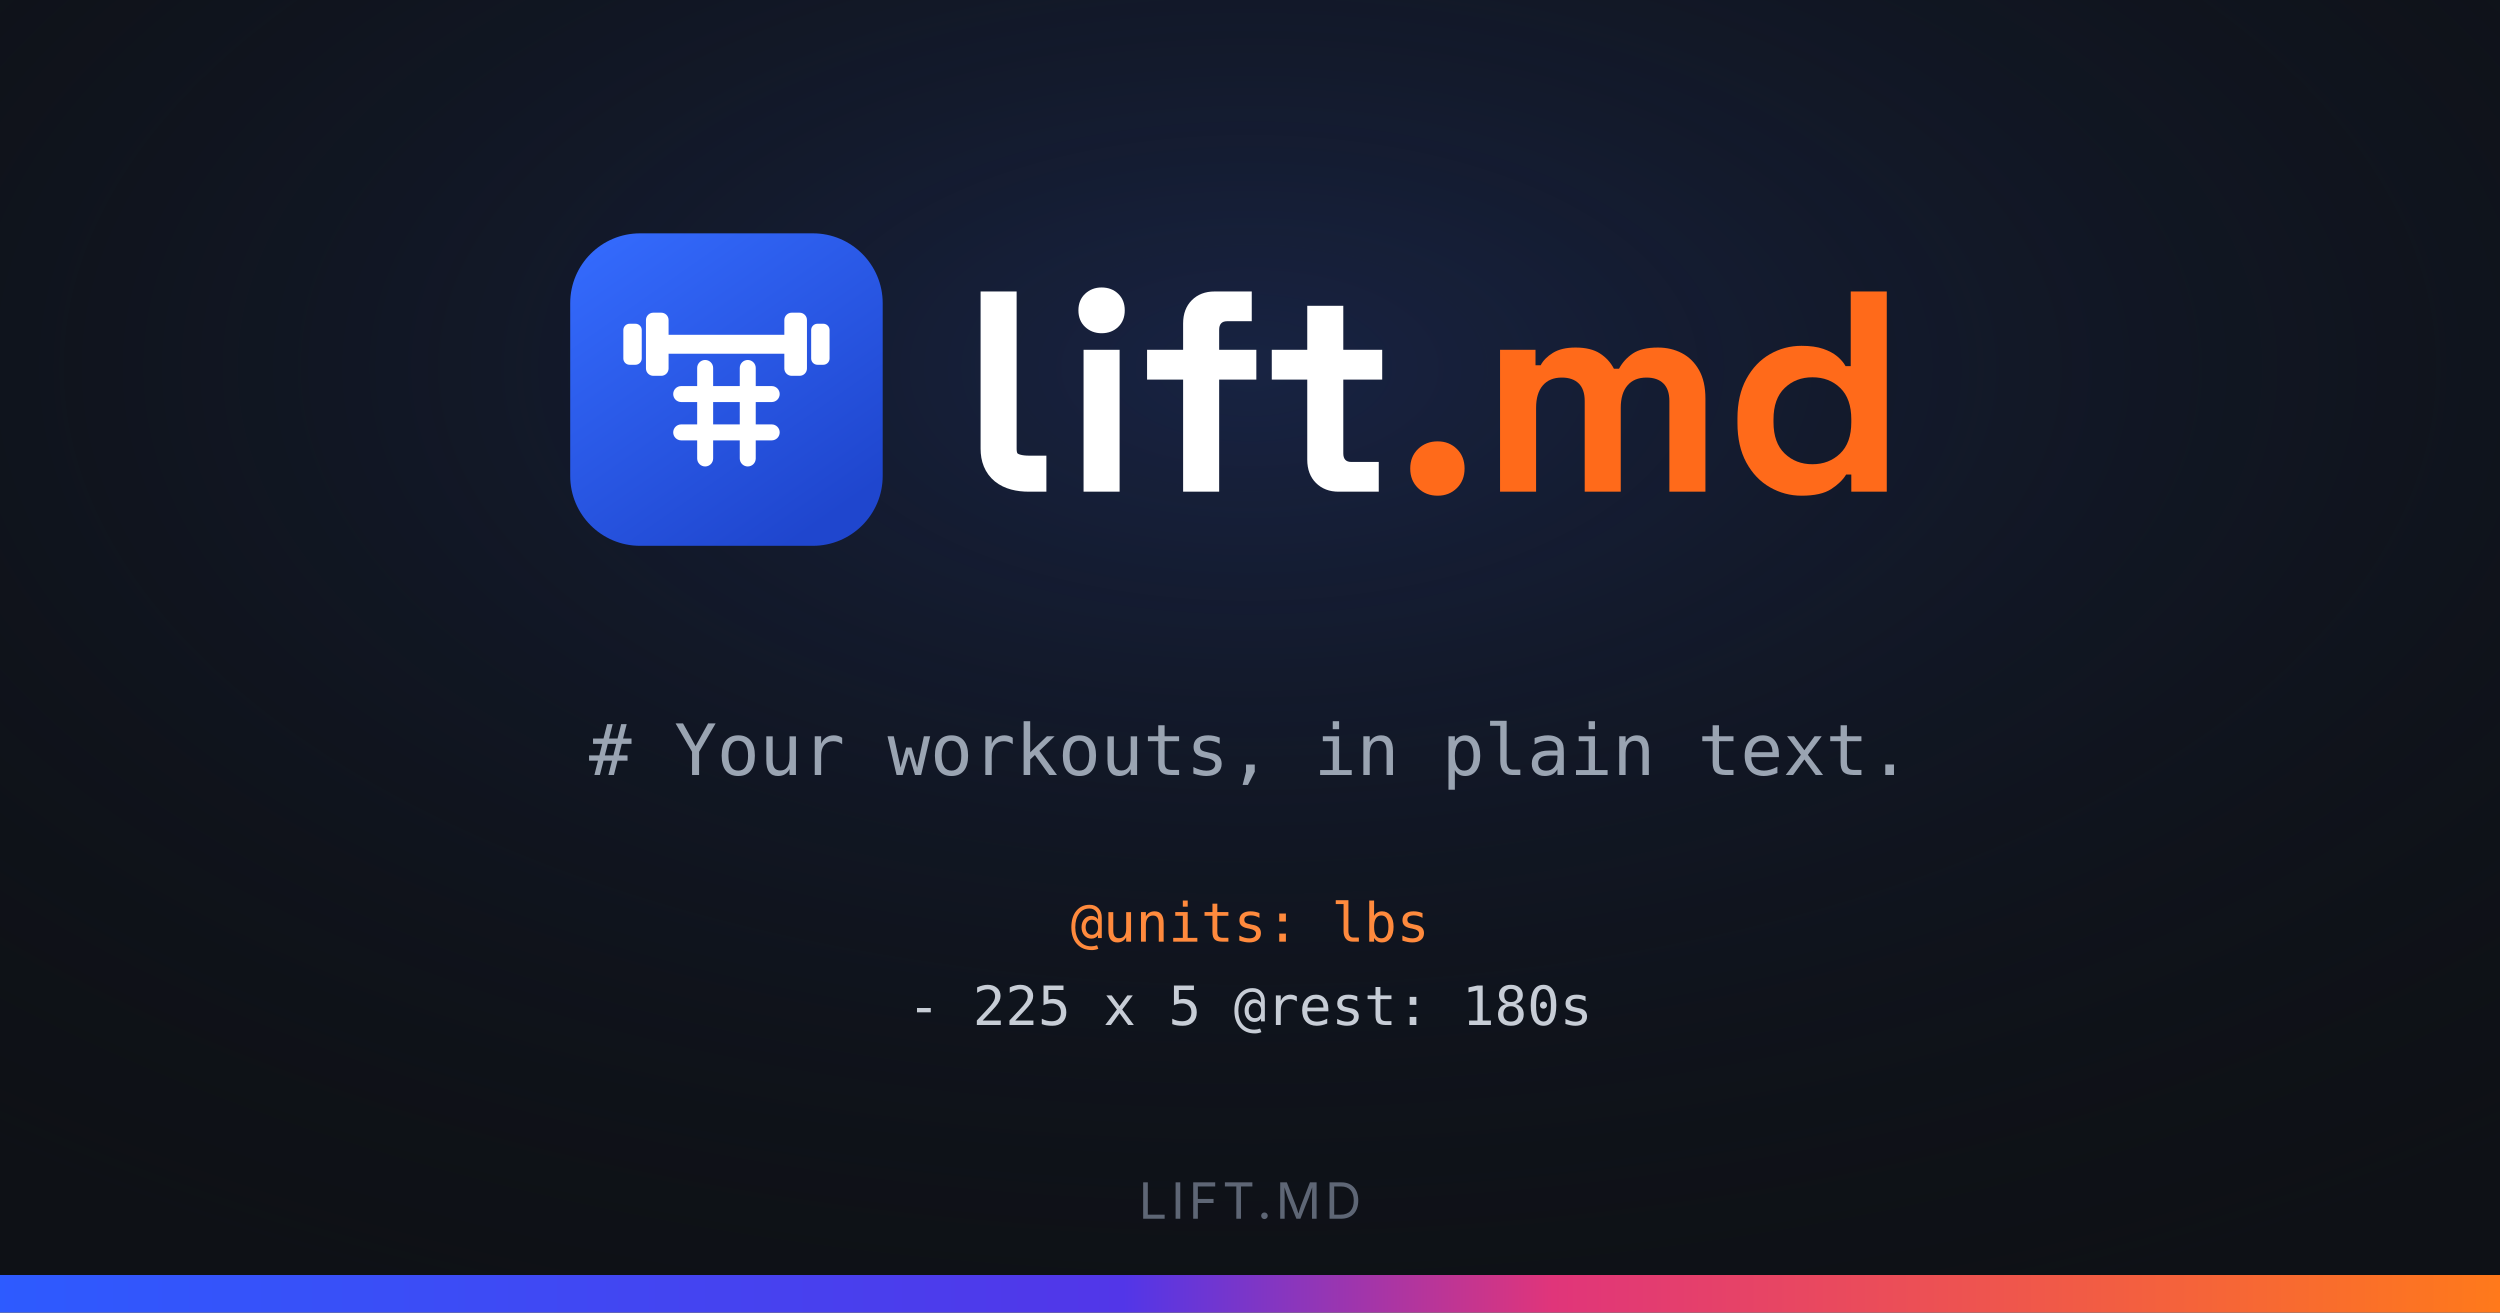
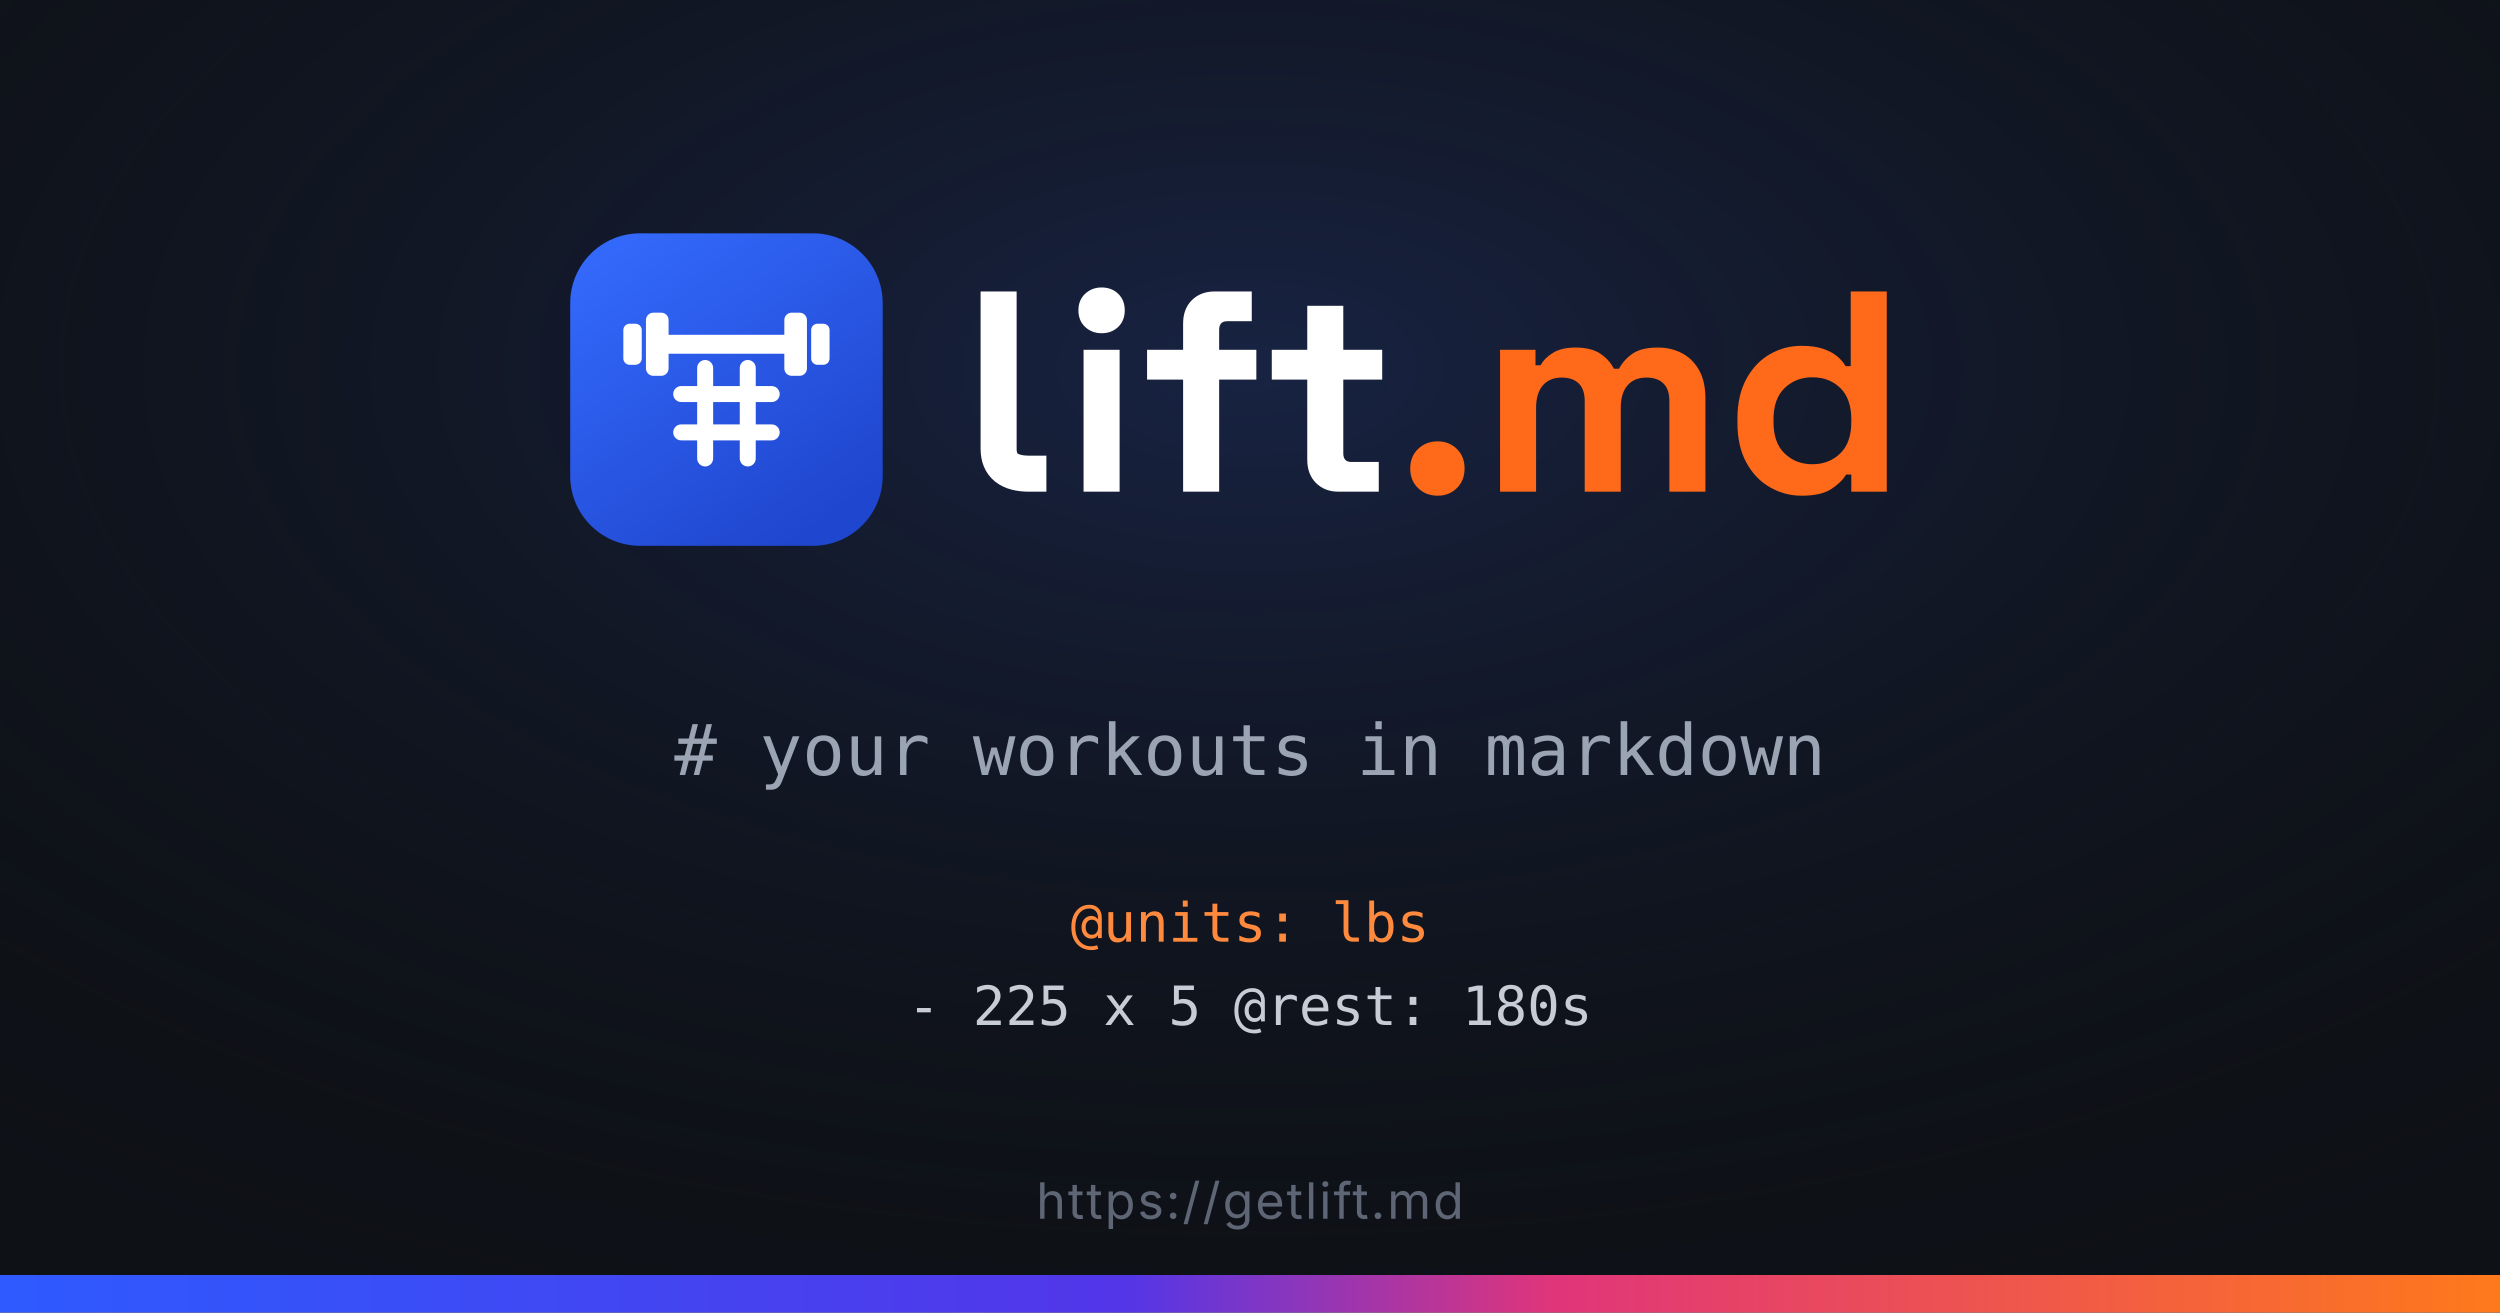
<svg xmlns="http://www.w3.org/2000/svg" width="1200" height="630" viewBox="0 0 1200 630">
  <defs>
    <radialGradient id="glow" cx="0.5" cy="0.28" r="0.8">
      <stop offset="0" stop-color="#22356F" stop-opacity="0.5" />
      <stop offset="1" stop-color="#0E1116" stop-opacity="0" />
    </radialGradient>
    <linearGradient id="foot" x1="0" y1="0" x2="1" y2="0">
      <stop offset="0" stop-color="#2D5BFF" />
      <stop offset="0.45" stop-color="#5236E8" />
      <stop offset="0.62" stop-color="#E0357A" />
      <stop offset="1" stop-color="#FF7A1A" />
    </linearGradient>
  </defs>
  <rect width="1200" height="630" fill="#0E1116" />
  <rect width="1200" height="630" fill="url(#glow)" />
  <g transform="translate(273.7,112)">
    <g transform="translate(0,0) scale(0.14648)">
      <defs>
        <linearGradient id="ticonbluesvg" x1="0" y1="0" x2="0.7" y2="1">
          <stop offset="0" stop-color="#356CFF" />
          <stop offset="1" stop-color="#1F46CE" />
        </linearGradient>
      </defs>
      <rect width="1024" height="1024" rx="229" fill="url(#ticonbluesvg)" />
      <rect x="286.15" y="332.46" width="451.71" height="62.07" rx="17.24" fill="#FFFFFF" />
      <rect x="248.22" y="260.04" width="74.14" height="206.89" rx="24.14" fill="#FFFFFF" />
      <rect x="174.08" y="296.25" width="60.34" height="134.48" rx="20.69" fill="#FFFFFF" />
      <rect x="701.65" y="260.04" width="74.14" height="206.89" rx="24.14" fill="#FFFFFF" />
      <rect x="789.58" y="296.25" width="60.34" height="134.48" rx="20.69" fill="#FFFFFF" />
      <rect x="416.04" y="415.00" width="52.34" height="348.95" rx="26.17" fill="#FFFFFF" />
      <rect x="555.62" y="415.00" width="52.34" height="348.95" rx="26.17" fill="#FFFFFF" />
      <rect x="337.52" y="500.50" width="348.95" height="52.34" rx="26.17" fill="#FFFFFF" />
      <rect x="337.52" y="626.12" width="348.95" height="52.34" rx="26.17" fill="#FFFFFF" />
    </g>
    <g transform="translate(186.0,15.0) scale(0.6865)">
      <g transform="translate(2.0,158.8) scale(0.2,-0.2)">
        <path d="M133 700 L133 150 Q133 63 240 63 L300 63" fill="none" stroke="#FFFFFF" stroke-width="126" stroke-linecap="butt" />
      </g>
      <g transform="translate(74.000,158.800) scale(0.2,-0.2)" fill="#FFFFFF">
        <path d="M70 0V496H196V0ZM133 554Q99 554 75.5 576.0Q52 598 52 634Q52 670 75.5 692.0Q99 714 133 714Q168 714 191.0 692.0Q214 670 214 634Q214 598 191.0 576.0Q168 554 133 554Z" />
      </g>
      <g transform="translate(127.200,158.800) scale(0.2,-0.2)" fill="#FFFFFF">
        <path d="M152 0V392H26V496H152V588Q152 639 182.5 669.5Q213 700 262 700H392V596H306Q278 596 278 566V496H408V392H278V0Z" />
      </g>
      <g transform="translate(214.400,158.800) scale(0.2,-0.2)" fill="#FFFFFF">
        <path d="M260 0Q211 0 180.5 30.5Q150 61 150 112V392H26V496H150V650H276V496H412V392H276V134Q276 104 304 104H400V0Z" />
      </g>
      <g transform="translate(305.600,158.800) scale(0.2,-0.2)" fill="#FF6A1A">
        <path d="M150 -14Q109 -14 81.5 12.5Q54 39 54 81Q54 123 81.5 149.5Q109 176 150 176Q190 176 217.0 149.5Q244 123 244 81Q244 39 217.0 12.5Q190 -14 150 -14Z" />
      </g>
      <g transform="translate(365.200,158.800) scale(0.2,-0.2)" fill="#FF6A1A">
        <path d="M70 0V496H194V442H212Q225 467 255.0 485.5Q285 504 334 504Q387 504 419.0 483.5Q451 463 468 430H486Q503 462 534.0 483.0Q565 504 622 504Q668 504 705.5 484.5Q743 465 765.5 425.5Q788 386 788 326V0H662V317Q662 358 641.0 378.5Q620 399 582 399Q539 399 515.5 371.5Q492 344 492 293V0H366V317Q366 358 345.0 378.5Q324 399 286 399Q243 399 219.5 371.5Q196 344 196 293V0Z" />
      </g>
      <g transform="translate(536.000,158.800) scale(0.2,-0.2)" fill="#FF6A1A">
        <path d="M270 -14Q211 -14 159.5 15.5Q108 45 77.0 102.0Q46 159 46 240V256Q46 337 77.0 394.0Q108 451 159.0 480.5Q210 510 270 510Q315 510 345.5 499.5Q376 489 395.0 473.0Q414 457 424 439H442V700H568V0H444V60H426Q409 32 373.5 9.0Q338 -14 270 -14ZM308 96Q366 96 405.0 133.5Q444 171 444 243V253Q444 325 405.5 362.5Q367 400 308 400Q250 400 211.0 362.5Q172 325 172 253V243Q172 171 211.0 133.5Q250 96 308 96Z" />
      </g>
    </g>
  </g>
-   <text x="600" y="372" text-anchor="middle" font-family="JetBrains Mono, monospace" font-size="34" fill="#9AA4B2"># Your workouts, in plain text.</text>
+   <text x="600" y="372" text-anchor="middle" font-family="JetBrains Mono, monospace" font-size="34" fill="#9AA4B2"># your workouts in markdown</text>
  <g font-family="JetBrains Mono, monospace" font-size="26">
    <text x="600" y="452" text-anchor="middle" fill="#FF8A3D">@units: lbs</text>
    <text x="600" y="492" text-anchor="middle" fill="#C7CDD6">- 225 x 5 @rest: 180s</text>
  </g>
  <rect x="0" y="612" width="1200" height="18" fill="url(#foot)" />
-   <text x="600" y="585" text-anchor="middle" font-family="Inter, sans-serif" font-size="24" fill="#5E6675" letter-spacing="2">LIFT.MD</text>
+   <text x="600" y="585" text-anchor="middle" font-family="Inter, sans-serif" font-size="24" fill="#5E6675" letter-spacing="1">https://getlift.md</text>
</svg>
